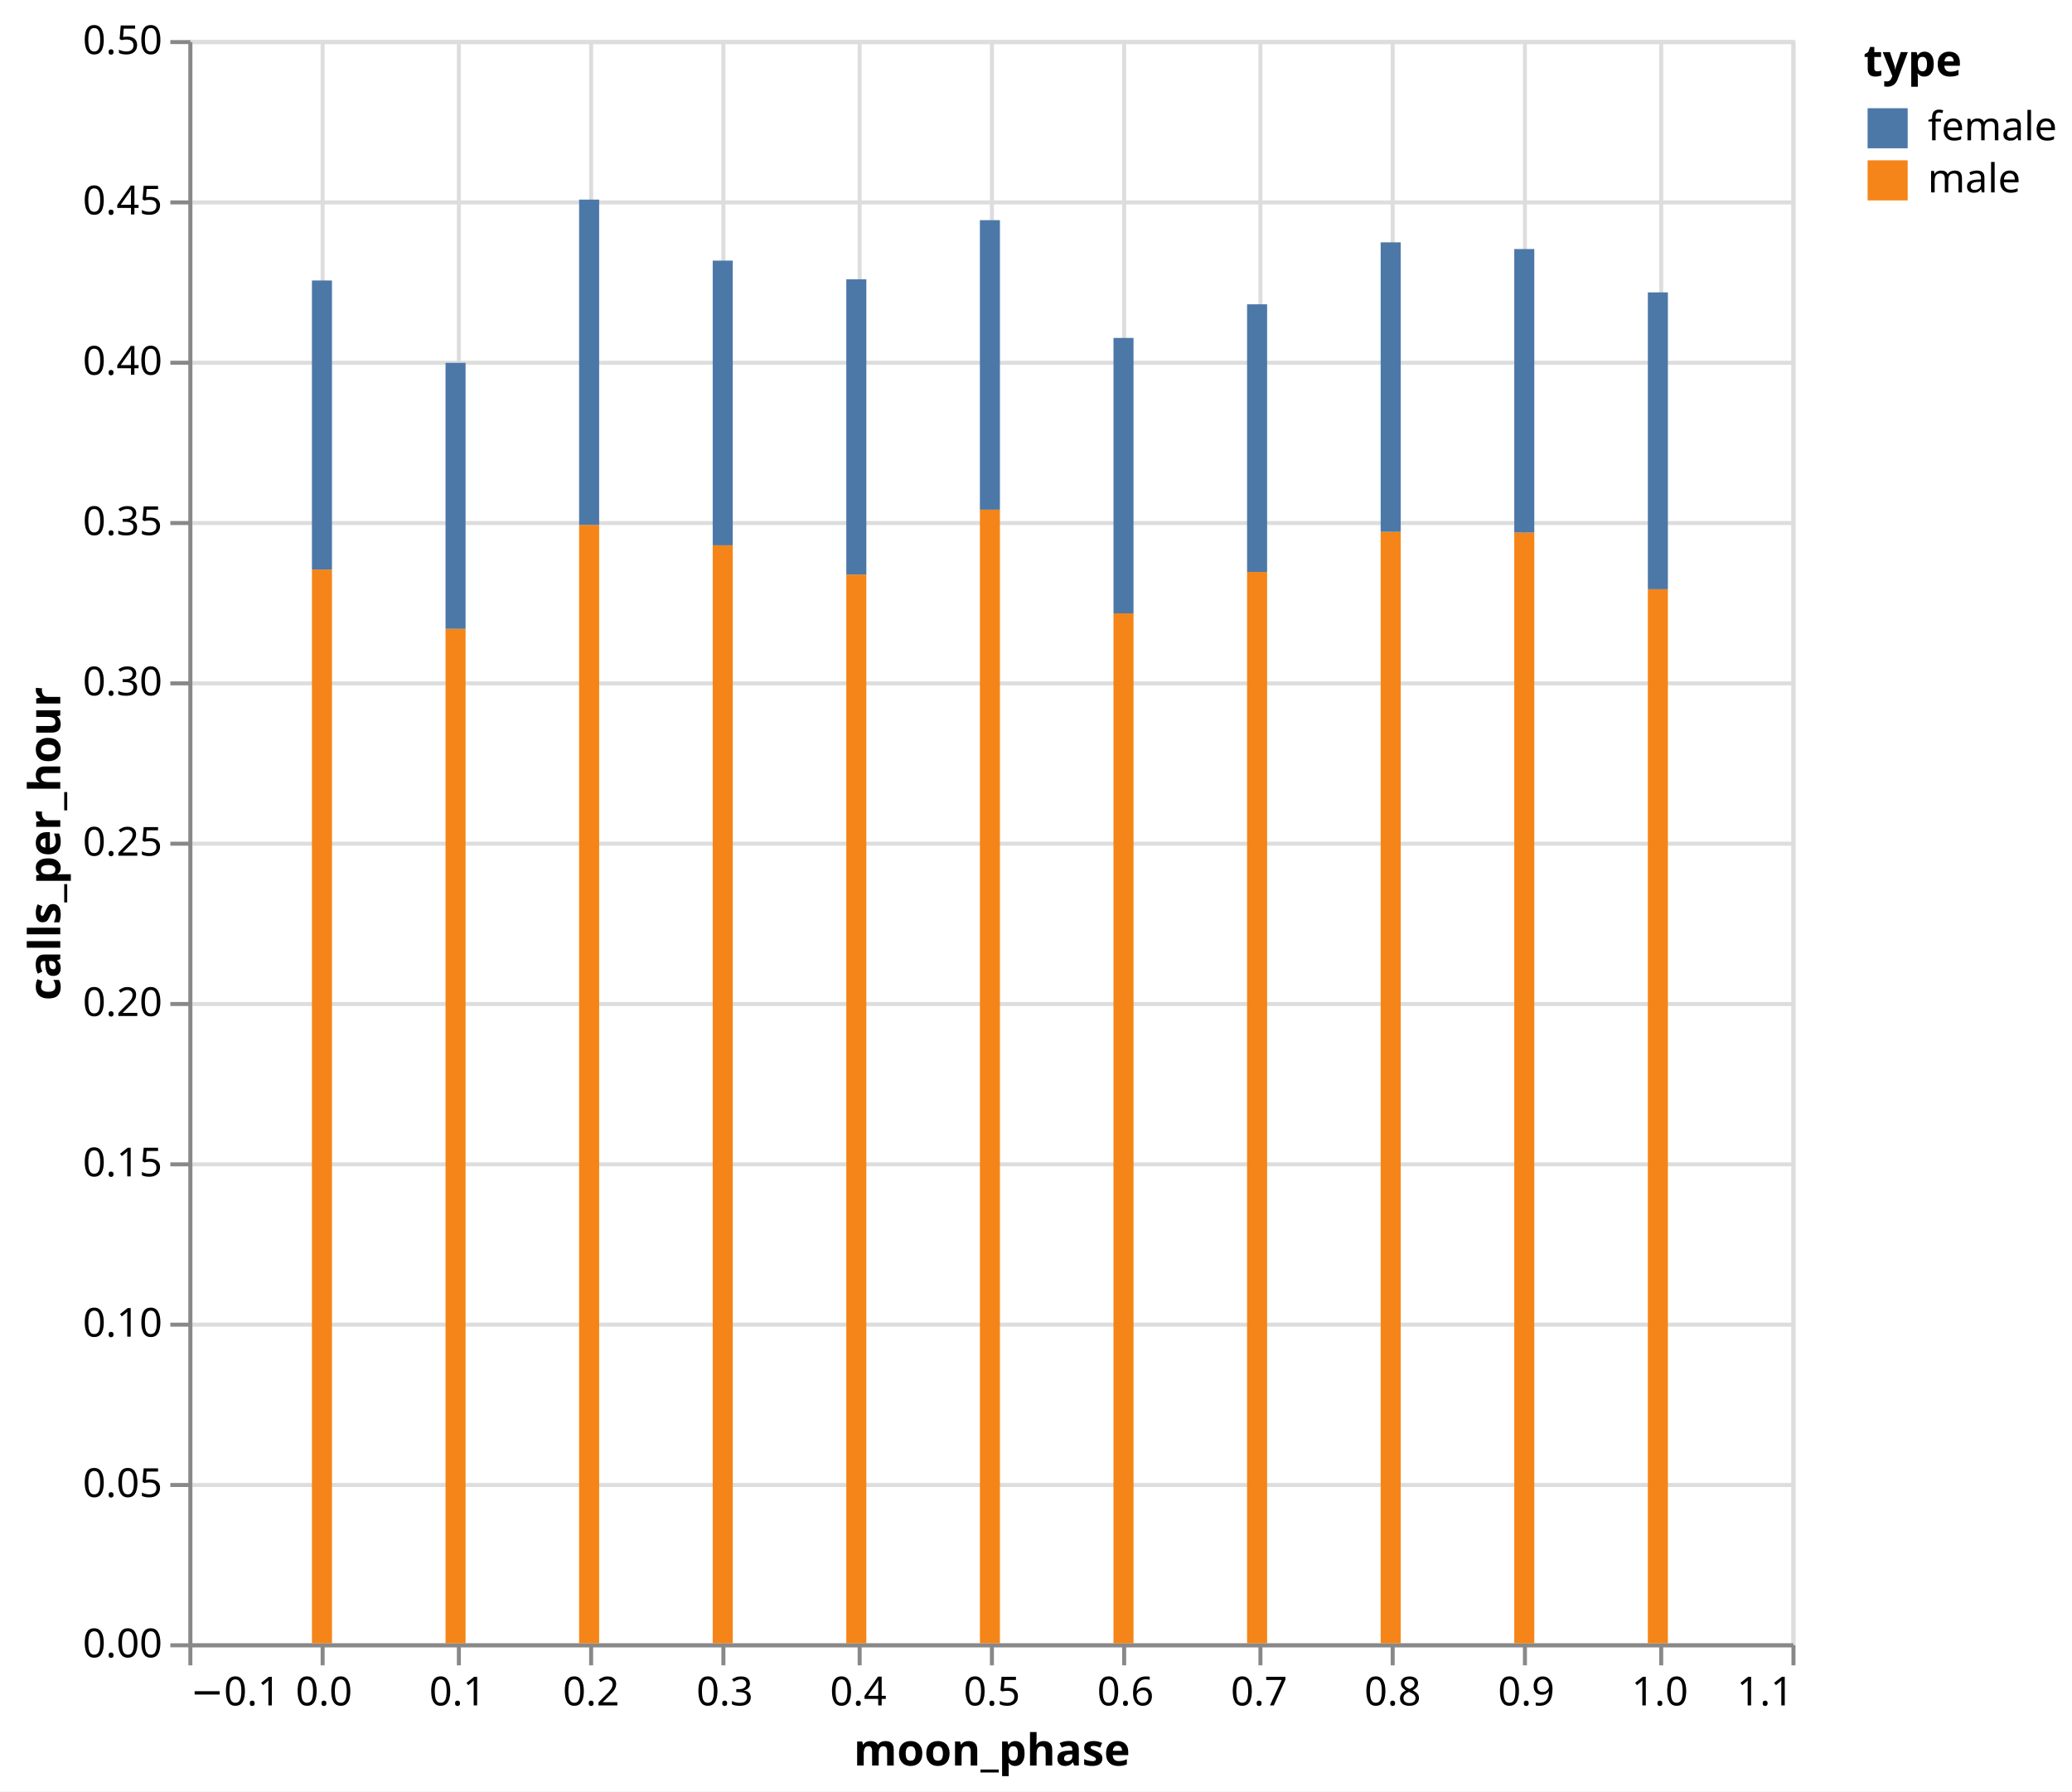
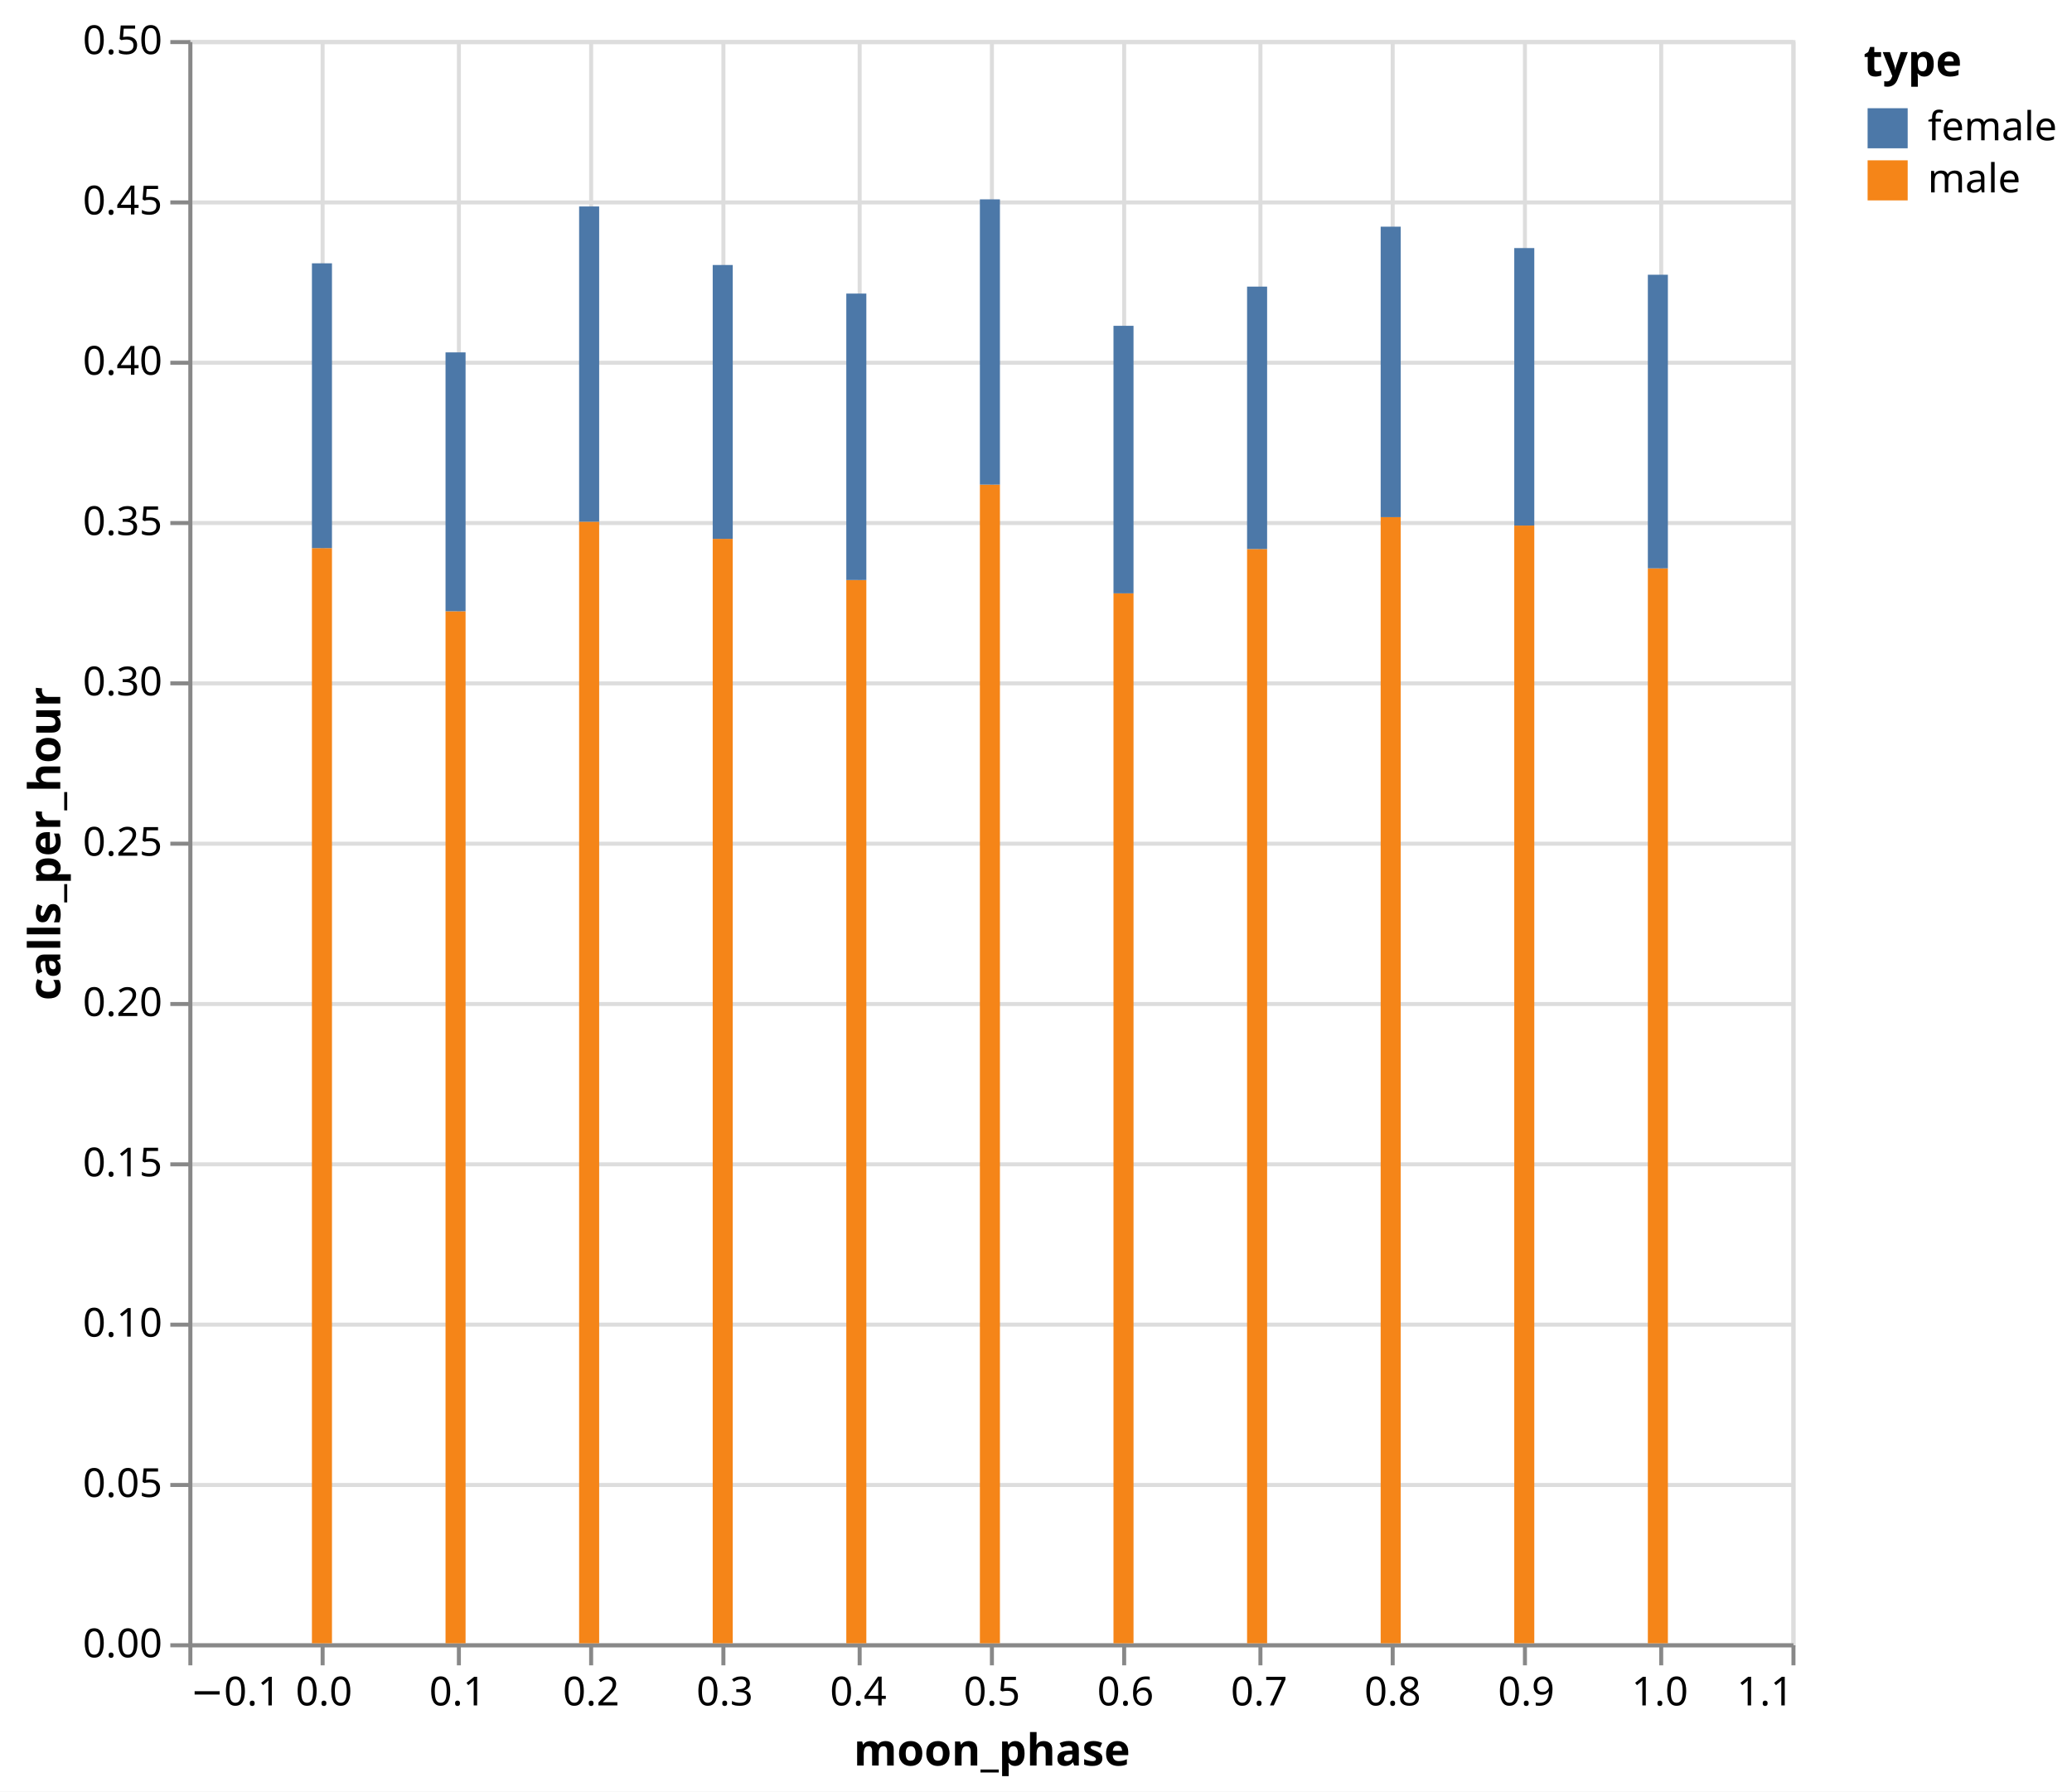
<svg xmlns="http://www.w3.org/2000/svg" version="1.1" class="marks" width="517" height="447" viewBox="0 0 517 447">
  <rect width="517" height="447" fill="white" />
  <g fill="none" stroke-miterlimit="10" transform="translate(47,10)">
    <g class="mark-group role-frame root" role="graphics-object" aria-roledescription="group mark container">
      <g transform="translate(0,0)">
        <path class="background" aria-hidden="true" d="M0.5,0.5h400v400h-400Z" stroke="#ddd" />
        <g>
          <g class="mark-group role-axis" aria-hidden="true">
            <g transform="translate(0.5,400.5)">
              <path class="background" aria-hidden="true" d="M0,0h0v0h0Z" pointer-events="none" />
              <g>
                <g class="mark-rule role-axis-grid" pointer-events="none">
                  <line transform="translate(0,-400)" x2="0" y2="400" stroke="#ddd" stroke-width="1" opacity="1" />
                  <line transform="translate(33,-400)" x2="0" y2="400" stroke="#ddd" stroke-width="1" opacity="1" />
                  <line transform="translate(67,-400)" x2="0" y2="400" stroke="#ddd" stroke-width="1" opacity="1" />
                  <line transform="translate(100,-400)" x2="0" y2="400" stroke="#ddd" stroke-width="1" opacity="1" />
                  <line transform="translate(133,-400)" x2="0" y2="400" stroke="#ddd" stroke-width="1" opacity="1" />
                  <line transform="translate(167,-400)" x2="0" y2="400" stroke="#ddd" stroke-width="1" opacity="1" />
                  <line transform="translate(200,-400)" x2="0" y2="400" stroke="#ddd" stroke-width="1" opacity="1" />
                  <line transform="translate(233,-400)" x2="0" y2="400" stroke="#ddd" stroke-width="1" opacity="1" />
                  <line transform="translate(267,-400)" x2="0" y2="400" stroke="#ddd" stroke-width="1" opacity="1" />
                  <line transform="translate(300,-400)" x2="0" y2="400" stroke="#ddd" stroke-width="1" opacity="1" />
                  <line transform="translate(333,-400)" x2="0" y2="400" stroke="#ddd" stroke-width="1" opacity="1" />
                  <line transform="translate(367,-400)" x2="0" y2="400" stroke="#ddd" stroke-width="1" opacity="1" />
                  <line transform="translate(400,-400)" x2="0" y2="400" stroke="#ddd" stroke-width="1" opacity="1" />
                </g>
              </g>
              <path class="foreground" aria-hidden="true" d="" pointer-events="none" display="none" />
            </g>
          </g>
          <g class="mark-group role-axis" aria-hidden="true">
            <g transform="translate(0.5,0.5)">
              <path class="background" aria-hidden="true" d="M0,0h0v0h0Z" pointer-events="none" />
              <g>
                <g class="mark-rule role-axis-grid" pointer-events="none">
                  <line transform="translate(0,400)" x2="400" y2="0" stroke="#ddd" stroke-width="1" opacity="1" />
                  <line transform="translate(0,360)" x2="400" y2="0" stroke="#ddd" stroke-width="1" opacity="1" />
                  <line transform="translate(0,320)" x2="400" y2="0" stroke="#ddd" stroke-width="1" opacity="1" />
                  <line transform="translate(0,280)" x2="400" y2="0" stroke="#ddd" stroke-width="1" opacity="1" />
                  <line transform="translate(0,240)" x2="400" y2="0" stroke="#ddd" stroke-width="1" opacity="1" />
                  <line transform="translate(0,200)" x2="400" y2="0" stroke="#ddd" stroke-width="1" opacity="1" />
                  <line transform="translate(0,160)" x2="400" y2="0" stroke="#ddd" stroke-width="1" opacity="1" />
                  <line transform="translate(0,120)" x2="400" y2="0" stroke="#ddd" stroke-width="1" opacity="1" />
                  <line transform="translate(0,80)" x2="400" y2="0" stroke="#ddd" stroke-width="1" opacity="1" />
                  <line transform="translate(0,40)" x2="400" y2="0" stroke="#ddd" stroke-width="1" opacity="1" />
                  <line transform="translate(0,0)" x2="400" y2="0" stroke="#ddd" stroke-width="1" opacity="1" />
                </g>
              </g>
              <path class="foreground" aria-hidden="true" d="" pointer-events="none" display="none" />
            </g>
          </g>
          <g class="mark-group role-axis" role="graphics-symbol" aria-roledescription="axis" aria-label="X-axis titled 'moon_phase' for a linear scale with values from −0.1 to 1.1">
            <g transform="translate(0.5,400.5)">
              <path class="background" aria-hidden="true" d="M0,0h0v0h0Z" pointer-events="none" />
              <g>
                <g class="mark-rule role-axis-tick" pointer-events="none">
                  <line transform="translate(0,0)" x2="0" y2="5" stroke="#888" stroke-width="1" opacity="1" />
                  <line transform="translate(33,0)" x2="0" y2="5" stroke="#888" stroke-width="1" opacity="1" />
                  <line transform="translate(67,0)" x2="0" y2="5" stroke="#888" stroke-width="1" opacity="1" />
                  <line transform="translate(100,0)" x2="0" y2="5" stroke="#888" stroke-width="1" opacity="1" />
                  <line transform="translate(133,0)" x2="0" y2="5" stroke="#888" stroke-width="1" opacity="1" />
                  <line transform="translate(167,0)" x2="0" y2="5" stroke="#888" stroke-width="1" opacity="1" />
                  <line transform="translate(200,0)" x2="0" y2="5" stroke="#888" stroke-width="1" opacity="1" />
                  <line transform="translate(233,0)" x2="0" y2="5" stroke="#888" stroke-width="1" opacity="1" />
                  <line transform="translate(267,0)" x2="0" y2="5" stroke="#888" stroke-width="1" opacity="1" />
                  <line transform="translate(300,0)" x2="0" y2="5" stroke="#888" stroke-width="1" opacity="1" />
                  <line transform="translate(333,0)" x2="0" y2="5" stroke="#888" stroke-width="1" opacity="1" />
                  <line transform="translate(367,0)" x2="0" y2="5" stroke="#888" stroke-width="1" opacity="1" />
                  <line transform="translate(400,0)" x2="0" y2="5" stroke="#888" stroke-width="1" opacity="1" />
                </g>
                <g class="mark-text role-axis-label" pointer-events="none">
                  <text text-anchor="start" transform="translate(0,15)" font-family="sans-serif" font-size="10px" fill="#000" opacity="1">−0.1</text>
                  <text text-anchor="middle" transform="translate(33.33333,15)" font-family="sans-serif" font-size="10px" fill="#000" opacity="1">0.0</text>
                  <text text-anchor="middle" transform="translate(66.66667,15)" font-family="sans-serif" font-size="10px" fill="#000" opacity="1">0.1</text>
                  <text text-anchor="middle" transform="translate(100,15)" font-family="sans-serif" font-size="10px" fill="#000" opacity="1">0.2</text>
                  <text text-anchor="middle" transform="translate(133.3333,15)" font-family="sans-serif" font-size="10px" fill="#000" opacity="1">0.3</text>
                  <text text-anchor="middle" transform="translate(166.6667,15)" font-family="sans-serif" font-size="10px" fill="#000" opacity="1">0.4</text>
                  <text text-anchor="middle" transform="translate(200,15)" font-family="sans-serif" font-size="10px" fill="#000" opacity="1">0.5</text>
                  <text text-anchor="middle" transform="translate(233.3333,15)" font-family="sans-serif" font-size="10px" fill="#000" opacity="1">0.6</text>
                  <text text-anchor="middle" transform="translate(266.6667,15)" font-family="sans-serif" font-size="10px" fill="#000" opacity="1">0.7</text>
                  <text text-anchor="middle" transform="translate(300,15)" font-family="sans-serif" font-size="10px" fill="#000" opacity="1">0.8</text>
                  <text text-anchor="middle" transform="translate(333.3333,15)" font-family="sans-serif" font-size="10px" fill="#000" opacity="1">0.9</text>
                  <text text-anchor="middle" transform="translate(366.6667,15)" font-family="sans-serif" font-size="10px" fill="#000" opacity="1">1.0</text>
                  <text text-anchor="end" transform="translate(400,15)" font-family="sans-serif" font-size="10px" fill="#000" opacity="1">1.1</text>
                </g>
                <g class="mark-rule role-axis-domain" pointer-events="none">
                  <line transform="translate(0,0)" x2="400" y2="0" stroke="#888" stroke-width="1" opacity="1" />
                </g>
                <g class="mark-text role-axis-title" pointer-events="none">
                  <text text-anchor="middle" transform="translate(200,30)" font-family="sans-serif" font-size="11px" font-weight="bold" fill="#000" opacity="1">moon_phase</text>
                </g>
              </g>
              <path class="foreground" aria-hidden="true" d="" pointer-events="none" display="none" />
            </g>
          </g>
          <g class="mark-group role-axis" role="graphics-symbol" aria-roledescription="axis" aria-label="Y-axis titled 'calls_per_hour' for a linear scale with values from 0.0 to 0.5">
            <g transform="translate(0.5,0.5)">
              <path class="background" aria-hidden="true" d="M0,0h0v0h0Z" pointer-events="none" />
              <g>
                <g class="mark-rule role-axis-tick" pointer-events="none">
                  <line transform="translate(0,400)" x2="-5" y2="0" stroke="#888" stroke-width="1" opacity="1" />
                  <line transform="translate(0,360)" x2="-5" y2="0" stroke="#888" stroke-width="1" opacity="1" />
                  <line transform="translate(0,320)" x2="-5" y2="0" stroke="#888" stroke-width="1" opacity="1" />
                  <line transform="translate(0,280)" x2="-5" y2="0" stroke="#888" stroke-width="1" opacity="1" />
                  <line transform="translate(0,240)" x2="-5" y2="0" stroke="#888" stroke-width="1" opacity="1" />
                  <line transform="translate(0,200)" x2="-5" y2="0" stroke="#888" stroke-width="1" opacity="1" />
                  <line transform="translate(0,160)" x2="-5" y2="0" stroke="#888" stroke-width="1" opacity="1" />
                  <line transform="translate(0,120)" x2="-5" y2="0" stroke="#888" stroke-width="1" opacity="1" />
                  <line transform="translate(0,80)" x2="-5" y2="0" stroke="#888" stroke-width="1" opacity="1" />
                  <line transform="translate(0,40)" x2="-5" y2="0" stroke="#888" stroke-width="1" opacity="1" />
                  <line transform="translate(0,0)" x2="-5" y2="0" stroke="#888" stroke-width="1" opacity="1" />
                </g>
                <g class="mark-text role-axis-label" pointer-events="none">
                  <text text-anchor="end" transform="translate(-7,403)" font-family="sans-serif" font-size="10px" fill="#000" opacity="1">0.00</text>
                  <text text-anchor="end" transform="translate(-7,363)" font-family="sans-serif" font-size="10px" fill="#000" opacity="1">0.05</text>
                  <text text-anchor="end" transform="translate(-7,323)" font-family="sans-serif" font-size="10px" fill="#000" opacity="1">0.10</text>
                  <text text-anchor="end" transform="translate(-7,283)" font-family="sans-serif" font-size="10px" fill="#000" opacity="1">0.15</text>
                  <text text-anchor="end" transform="translate(-7,243)" font-family="sans-serif" font-size="10px" fill="#000" opacity="1">0.20</text>
                  <text text-anchor="end" transform="translate(-7,203)" font-family="sans-serif" font-size="10px" fill="#000" opacity="1">0.25</text>
                  <text text-anchor="end" transform="translate(-7,163)" font-family="sans-serif" font-size="10px" fill="#000" opacity="1">0.30</text>
                  <text text-anchor="end" transform="translate(-7,123)" font-family="sans-serif" font-size="10px" fill="#000" opacity="1">0.35</text>
                  <text text-anchor="end" transform="translate(-7,83)" font-family="sans-serif" font-size="10px" fill="#000" opacity="1">0.40</text>
                  <text text-anchor="end" transform="translate(-7,43)" font-family="sans-serif" font-size="10px" fill="#000" opacity="1">0.45</text>
                  <text text-anchor="end" transform="translate(-7,3)" font-family="sans-serif" font-size="10px" fill="#000" opacity="1">0.50</text>
                </g>
                <g class="mark-rule role-axis-domain" pointer-events="none">
                  <line transform="translate(0,400)" x2="0" y2="-400" stroke="#888" stroke-width="1" opacity="1" />
                </g>
                <g class="mark-text role-axis-title" pointer-events="none">
                  <text text-anchor="middle" transform="translate(-30.46289,200) rotate(-90) translate(0,-2)" font-family="sans-serif" font-size="11px" font-weight="bold" fill="#000" opacity="1">calls_per_hour</text>
                </g>
              </g>
              <path class="foreground" aria-hidden="true" d="" pointer-events="none" display="none" />
            </g>
          </g>
          <g class="mark-rect role-mark marks" role="graphics-object" aria-roledescription="rect mark container">
-             <path aria-label="moon_phase: 0.7; calls_per_hour: 0.334121015684; type: male" role="graphics-symbol" aria-roledescription="bar" d="M264.167,132.703h5v267.297h-5Z" fill="#f58518" />
-             <path aria-label="moon_phase: 0.6; calls_per_hour: 0.321211535715; type: male" role="graphics-symbol" aria-roledescription="bar" d="M230.833,143.031h5v256.969h-5Z" fill="#f58518" />
-             <path aria-label="moon_phase: 0.5; calls_per_hour: 0.353547566529; type: male" role="graphics-symbol" aria-roledescription="bar" d="M197.5,117.162h5v282.838h-5Z" fill="#f58518" />
-             <path aria-label="moon_phase: 0.4; calls_per_hour: 0.333307107723; type: male" role="graphics-symbol" aria-roledescription="bar" d="M164.167,133.354h5v266.646h-5Z" fill="#f58518" />
-             <path aria-label="moon_phase: 0.3; calls_per_hour: 0.342430920095; type: male" role="graphics-symbol" aria-roledescription="bar" d="M130.833,126.055h5v273.945h-5Z" fill="#f58518" />
-             <path aria-label="moon_phase: 0.2; calls_per_hour: 0.348802812663; type: male" role="graphics-symbol" aria-roledescription="bar" d="M97.5,120.958h5v279.042h-5Z" fill="#f58518" />
-             <path aria-label="moon_phase: 0.1; calls_per_hour: 0.31639008802; type: male" role="graphics-symbol" aria-roledescription="bar" d="M64.167,146.888h5v253.112h-5Z" fill="#f58518" />
-             <path aria-label="moon_phase: 0; calls_per_hour: 0.334871428546; type: male" role="graphics-symbol" aria-roledescription="bar" d="M30.833,132.103h5v267.897h-5Z" fill="#f58518" />
-             <path aria-label="moon_phase: 0.8; calls_per_hour: 0.346642989279; type: male" role="graphics-symbol" aria-roledescription="bar" d="M297.5,122.686h5v277.314h-5Z" fill="#f58518" />
-             <path aria-label="moon_phase: 0.9; calls_per_hour: 0.346406127803; type: male" role="graphics-symbol" aria-roledescription="bar" d="M330.833,122.875h5v277.125h-5Z" fill="#f58518" />
-             <path aria-label="moon_phase: 1; calls_per_hour: 0.328741705922; type: male" role="graphics-symbol" aria-roledescription="bar" d="M364.167,137.007h5v262.993h-5Z" fill="#f58518" />
-             <path aria-label="moon_phase: 0.7; calls_per_hour: 0.0834741141663; type: female" role="graphics-symbol" aria-roledescription="bar" d="M264.167,65.924h5v66.779h-5Z" fill="#4c78a8" />
-             <path aria-label="moon_phase: 0.6; calls_per_hour: 0.0858941673696; type: female" role="graphics-symbol" aria-roledescription="bar" d="M230.833,74.315h5v68.715h-5Z" fill="#4c78a8" />
-             <path aria-label="moon_phase: 0.5; calls_per_hour: 0.0902857006281; type: female" role="graphics-symbol" aria-roledescription="bar" d="M197.5,44.933h5v72.229h-5Z" fill="#4c78a8" />
-             <path aria-label="moon_phase: 0.4; calls_per_hour: 0.0920849119983; type: female" role="graphics-symbol" aria-roledescription="bar" d="M164.167,59.686h5v73.668h-5Z" fill="#4c78a8" />
-             <path aria-label="moon_phase: 0.3; calls_per_hour: 0.0887873579877; type: female" role="graphics-symbol" aria-roledescription="bar" d="M130.833,55.025h5v71.03h-5Z" fill="#4c78a8" />
-             <path aria-label="moon_phase: 0.2; calls_per_hour: 0.101445684983; type: female" role="graphics-symbol" aria-roledescription="bar" d="M97.5,39.801h5v81.157h-5Z" fill="#4c78a8" />
-             <path aria-label="moon_phase: 0.1; calls_per_hour: 0.0829493943536; type: female" role="graphics-symbol" aria-roledescription="bar" d="M64.167,80.528h5v66.36h-5Z" fill="#4c78a8" />
-             <path aria-label="moon_phase: 0; calls_per_hour: 0.0901559128685; type: female" role="graphics-symbol" aria-roledescription="bar" d="M30.833,59.978h5v72.125h-5Z" fill="#4c78a8" />
-             <path aria-label="moon_phase: 0.8; calls_per_hour: 0.0902778865165; type: female" role="graphics-symbol" aria-roledescription="bar" d="M297.5,50.463h5v72.222h-5Z" fill="#4c78a8" />
-             <path aria-label="moon_phase: 0.9; calls_per_hour: 0.0884239924286; type: female" role="graphics-symbol" aria-roledescription="bar" d="M330.833,52.136h5v70.739h-5Z" fill="#4c78a8" />
-             <path aria-label="moon_phase: 1; calls_per_hour: 0.0925725374252; type: female" role="graphics-symbol" aria-roledescription="bar" d="M364.167,62.949h5v74.058h-5Z" fill="#4c78a8" />
+             <path aria-label="moon_phase: 0.7; calls_per_hour: 0.341277756428; type: male" role="graphics-symbol" aria-roledescription="bar" d="M264.167,126.978h5v273.022h-5Z" fill="#f58518" />
+             <path aria-label="moon_phase: 0.6; calls_per_hour: 0.32745399765; type: male" role="graphics-symbol" aria-roledescription="bar" d="M230.833,138.037h5v261.963h-5Z" fill="#f58518" />
+             <path aria-label="moon_phase: 0.5; calls_per_hour: 0.361364559419; type: male" role="graphics-symbol" aria-roledescription="bar" d="M197.5,110.908h5v289.092h-5Z" fill="#f58518" />
+             <path aria-label="moon_phase: 0.4; calls_per_hour: 0.3316051417; type: male" role="graphics-symbol" aria-roledescription="bar" d="M164.167,134.716h5v265.284h-5Z" fill="#f58518" />
+             <path aria-label="moon_phase: 0.3; calls_per_hour: 0.344450880381; type: male" role="graphics-symbol" aria-roledescription="bar" d="M130.833,124.439h5v275.561h-5Z" fill="#f58518" />
+             <path aria-label="moon_phase: 0.2; calls_per_hour: 0.349792027265; type: male" role="graphics-symbol" aria-roledescription="bar" d="M97.5,120.166h5v279.834h-5Z" fill="#f58518" />
+             <path aria-label="moon_phase: 0.1; calls_per_hour: 0.321868012685; type: male" role="graphics-symbol" aria-roledescription="bar" d="M64.167,142.506h5v257.494h-5Z" fill="#f58518" />
+             <path aria-label="moon_phase: 0; calls_per_hour: 0.341562522088; type: male" role="graphics-symbol" aria-roledescription="bar" d="M30.833,126.75h5v273.25h-5Z" fill="#f58518" />
+             <path aria-label="moon_phase: 0.8; calls_per_hour: 0.351215629363; type: male" role="graphics-symbol" aria-roledescription="bar" d="M297.5,119.027h5v280.973h-5Z" fill="#f58518" />
+             <path aria-label="moon_phase: 0.9; calls_per_hour: 0.3485967211; type: male" role="graphics-symbol" aria-roledescription="bar" d="M330.833,121.123h5v278.877h-5Z" fill="#f58518" />
+             <path aria-label="moon_phase: 1; calls_per_hour: 0.335252206839; type: male" role="graphics-symbol" aria-roledescription="bar" d="M364.167,131.798h5v268.202h-5Z" fill="#f58518" />
+             <path aria-label="moon_phase: 0.7; calls_per_hour: 0.0818365562429; type: female" role="graphics-symbol" aria-roledescription="bar" d="M264.167,61.509h5v65.469h-5Z" fill="#4c78a8" />
+             <path aria-label="moon_phase: 0.6; calls_per_hour: 0.0834364356891; type: female" role="graphics-symbol" aria-roledescription="bar" d="M230.833,71.288h5v66.749h-5Z" fill="#4c78a8" />
+             <path aria-label="moon_phase: 0.5; calls_per_hour: 0.0889611395833; type: female" role="graphics-symbol" aria-roledescription="bar" d="M197.5,39.739h5v71.169h-5Z" fill="#4c78a8" />
+             <path aria-label="moon_phase: 0.4; calls_per_hour: 0.0893370719909; type: female" role="graphics-symbol" aria-roledescription="bar" d="M164.167,63.246h5v71.47h-5Z" fill="#4c78a8" />
+             <path aria-label="moon_phase: 0.3; calls_per_hour: 0.0854002993203; type: female" role="graphics-symbol" aria-roledescription="bar" d="M130.833,56.119h5v68.32h-5Z" fill="#4c78a8" />
+             <path aria-label="moon_phase: 0.2; calls_per_hour: 0.0983178266975; type: female" role="graphics-symbol" aria-roledescription="bar" d="M97.5,41.512h5v78.654h-5Z" fill="#4c78a8" />
+             <path aria-label="moon_phase: 0.1; calls_per_hour: 0.080733527877; type: female" role="graphics-symbol" aria-roledescription="bar" d="M64.167,77.919h5v64.587h-5Z" fill="#4c78a8" />
+             <path aria-label="moon_phase: 0; calls_per_hour: 0.0888189134981; type: female" role="graphics-symbol" aria-roledescription="bar" d="M30.833,55.695h5v71.055h-5Z" fill="#4c78a8" />
+             <path aria-label="moon_phase: 0.8; calls_per_hour: 0.090591852708; type: female" role="graphics-symbol" aria-roledescription="bar" d="M297.5,46.554h5v72.473h-5Z" fill="#4c78a8" />
+             <path aria-label="moon_phase: 0.9; calls_per_hour: 0.086536905419; type: female" role="graphics-symbol" aria-roledescription="bar" d="M330.833,51.893h5v69.23h-5Z" fill="#4c78a8" />
+             <path aria-label="moon_phase: 1; calls_per_hour: 0.0915636738036; type: female" role="graphics-symbol" aria-roledescription="bar" d="M364.167,58.547h5v73.251h-5Z" fill="#4c78a8" />
          </g>
          <g class="mark-group role-legend" role="graphics-symbol" aria-roledescription="legend" aria-label="Symbol legend titled 'type' for fill color with 2 values: female, male">
            <g transform="translate(418,0)">
              <path class="background" aria-hidden="true" d="M0,0h47v40h-47Z" pointer-events="none" />
              <g>
                <g class="mark-group role-legend-entry">
                  <g transform="translate(0,16)">
                    <path class="background" aria-hidden="true" d="M0,0h0v0h0Z" pointer-events="none" />
                    <g>
                      <g class="mark-group role-scope" role="graphics-object" aria-roledescription="group mark container">
                        <g transform="translate(0,0)">
                          <path class="background" aria-hidden="true" d="M0,0h46.015v11h-46.015Z" pointer-events="none" opacity="1" />
                          <g>
                            <g class="mark-symbol role-legend-symbol" pointer-events="none">
                              <path transform="translate(6,6)" d="M-5,-5h10v10h-10Z" fill="#4c78a8" stroke-width="1.5" opacity="1" />
                            </g>
                            <g class="mark-text role-legend-label" pointer-events="none">
                              <text text-anchor="start" transform="translate(16,9)" font-family="sans-serif" font-size="10px" fill="#000" opacity="1">female</text>
                            </g>
                          </g>
                          <path class="foreground" aria-hidden="true" d="" pointer-events="none" display="none" />
                        </g>
                        <g transform="translate(0,13)">
                          <path class="background" aria-hidden="true" d="M0,0h46.015v11h-46.015Z" pointer-events="none" opacity="1" />
                          <g>
                            <g class="mark-symbol role-legend-symbol" pointer-events="none">
                              <path transform="translate(6,6)" d="M-5,-5h10v10h-10Z" fill="#f58518" stroke-width="1.5" opacity="1" />
                            </g>
                            <g class="mark-text role-legend-label" pointer-events="none">
                              <text text-anchor="start" transform="translate(16,9)" font-family="sans-serif" font-size="10px" fill="#000" opacity="1">male</text>
                            </g>
                          </g>
                          <path class="foreground" aria-hidden="true" d="" pointer-events="none" display="none" />
                        </g>
                      </g>
                    </g>
                    <path class="foreground" aria-hidden="true" d="" pointer-events="none" display="none" />
                  </g>
                </g>
                <g class="mark-text role-legend-title" pointer-events="none">
                  <text text-anchor="start" transform="translate(0,9)" font-family="sans-serif" font-size="11px" font-weight="bold" fill="#000" opacity="1">type</text>
                </g>
              </g>
              <path class="foreground" aria-hidden="true" d="" pointer-events="none" display="none" />
            </g>
          </g>
        </g>
        <path class="foreground" aria-hidden="true" d="" display="none" />
      </g>
    </g>
  </g>
</svg>
